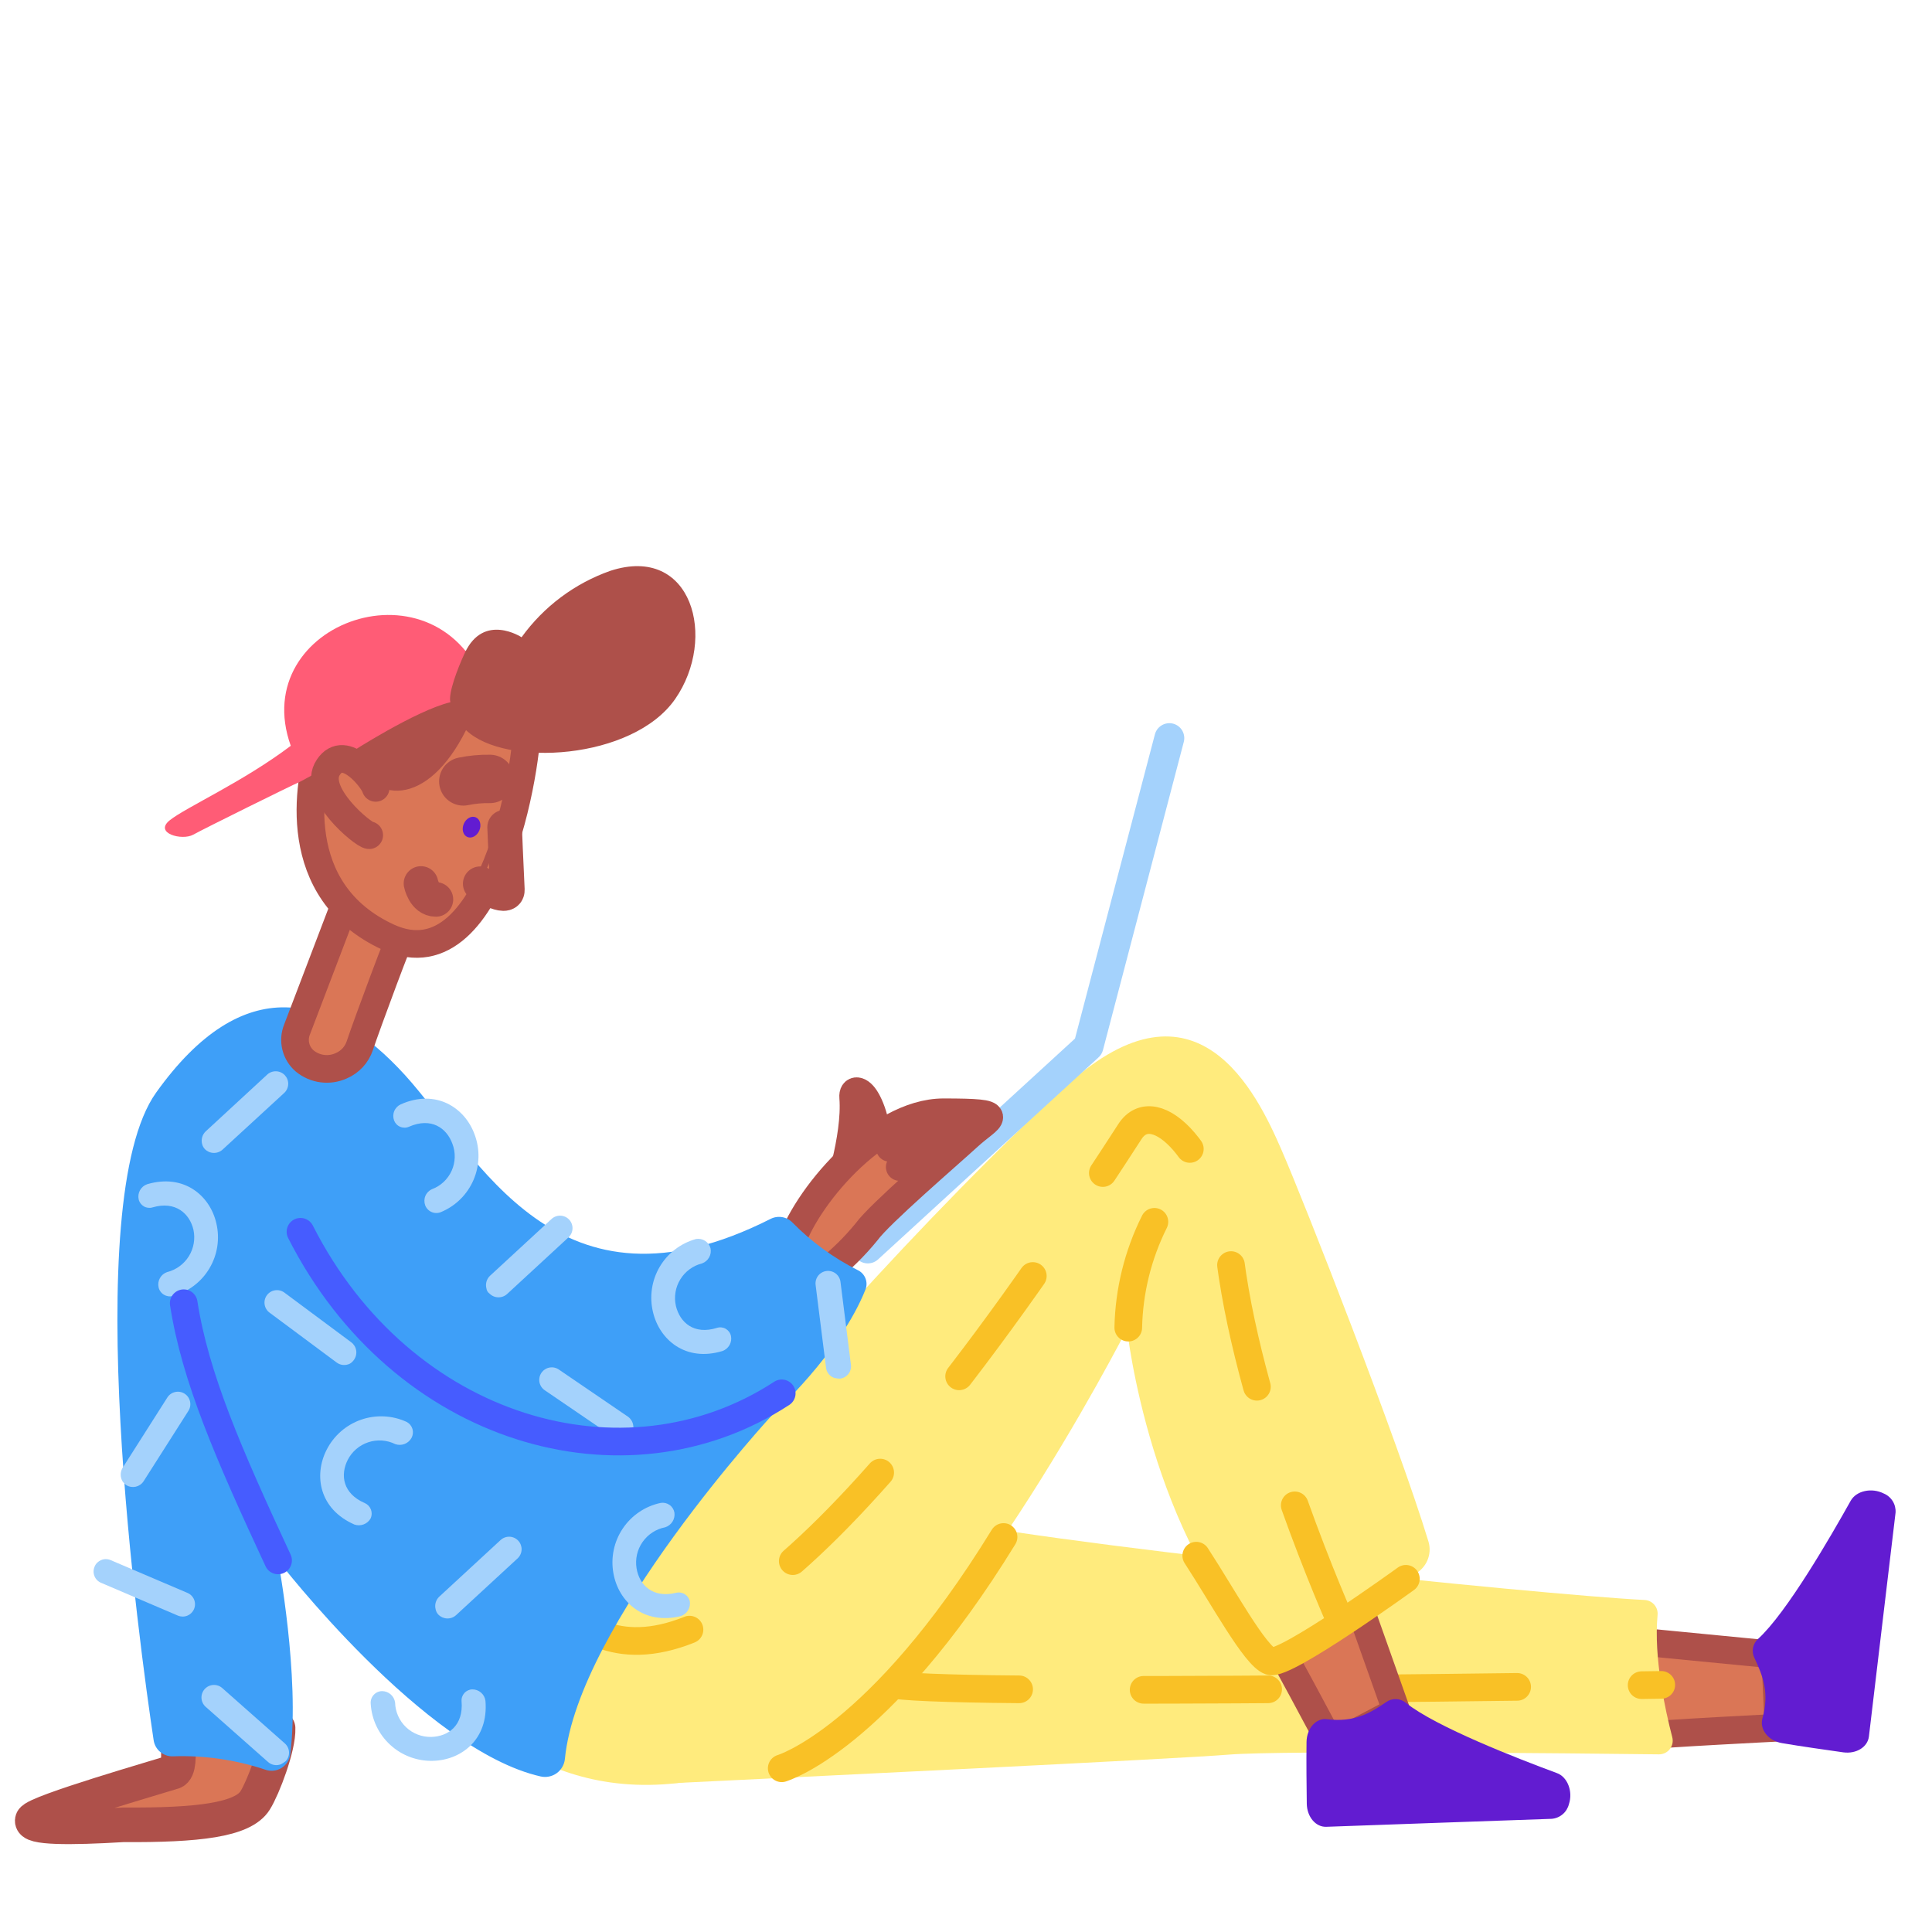
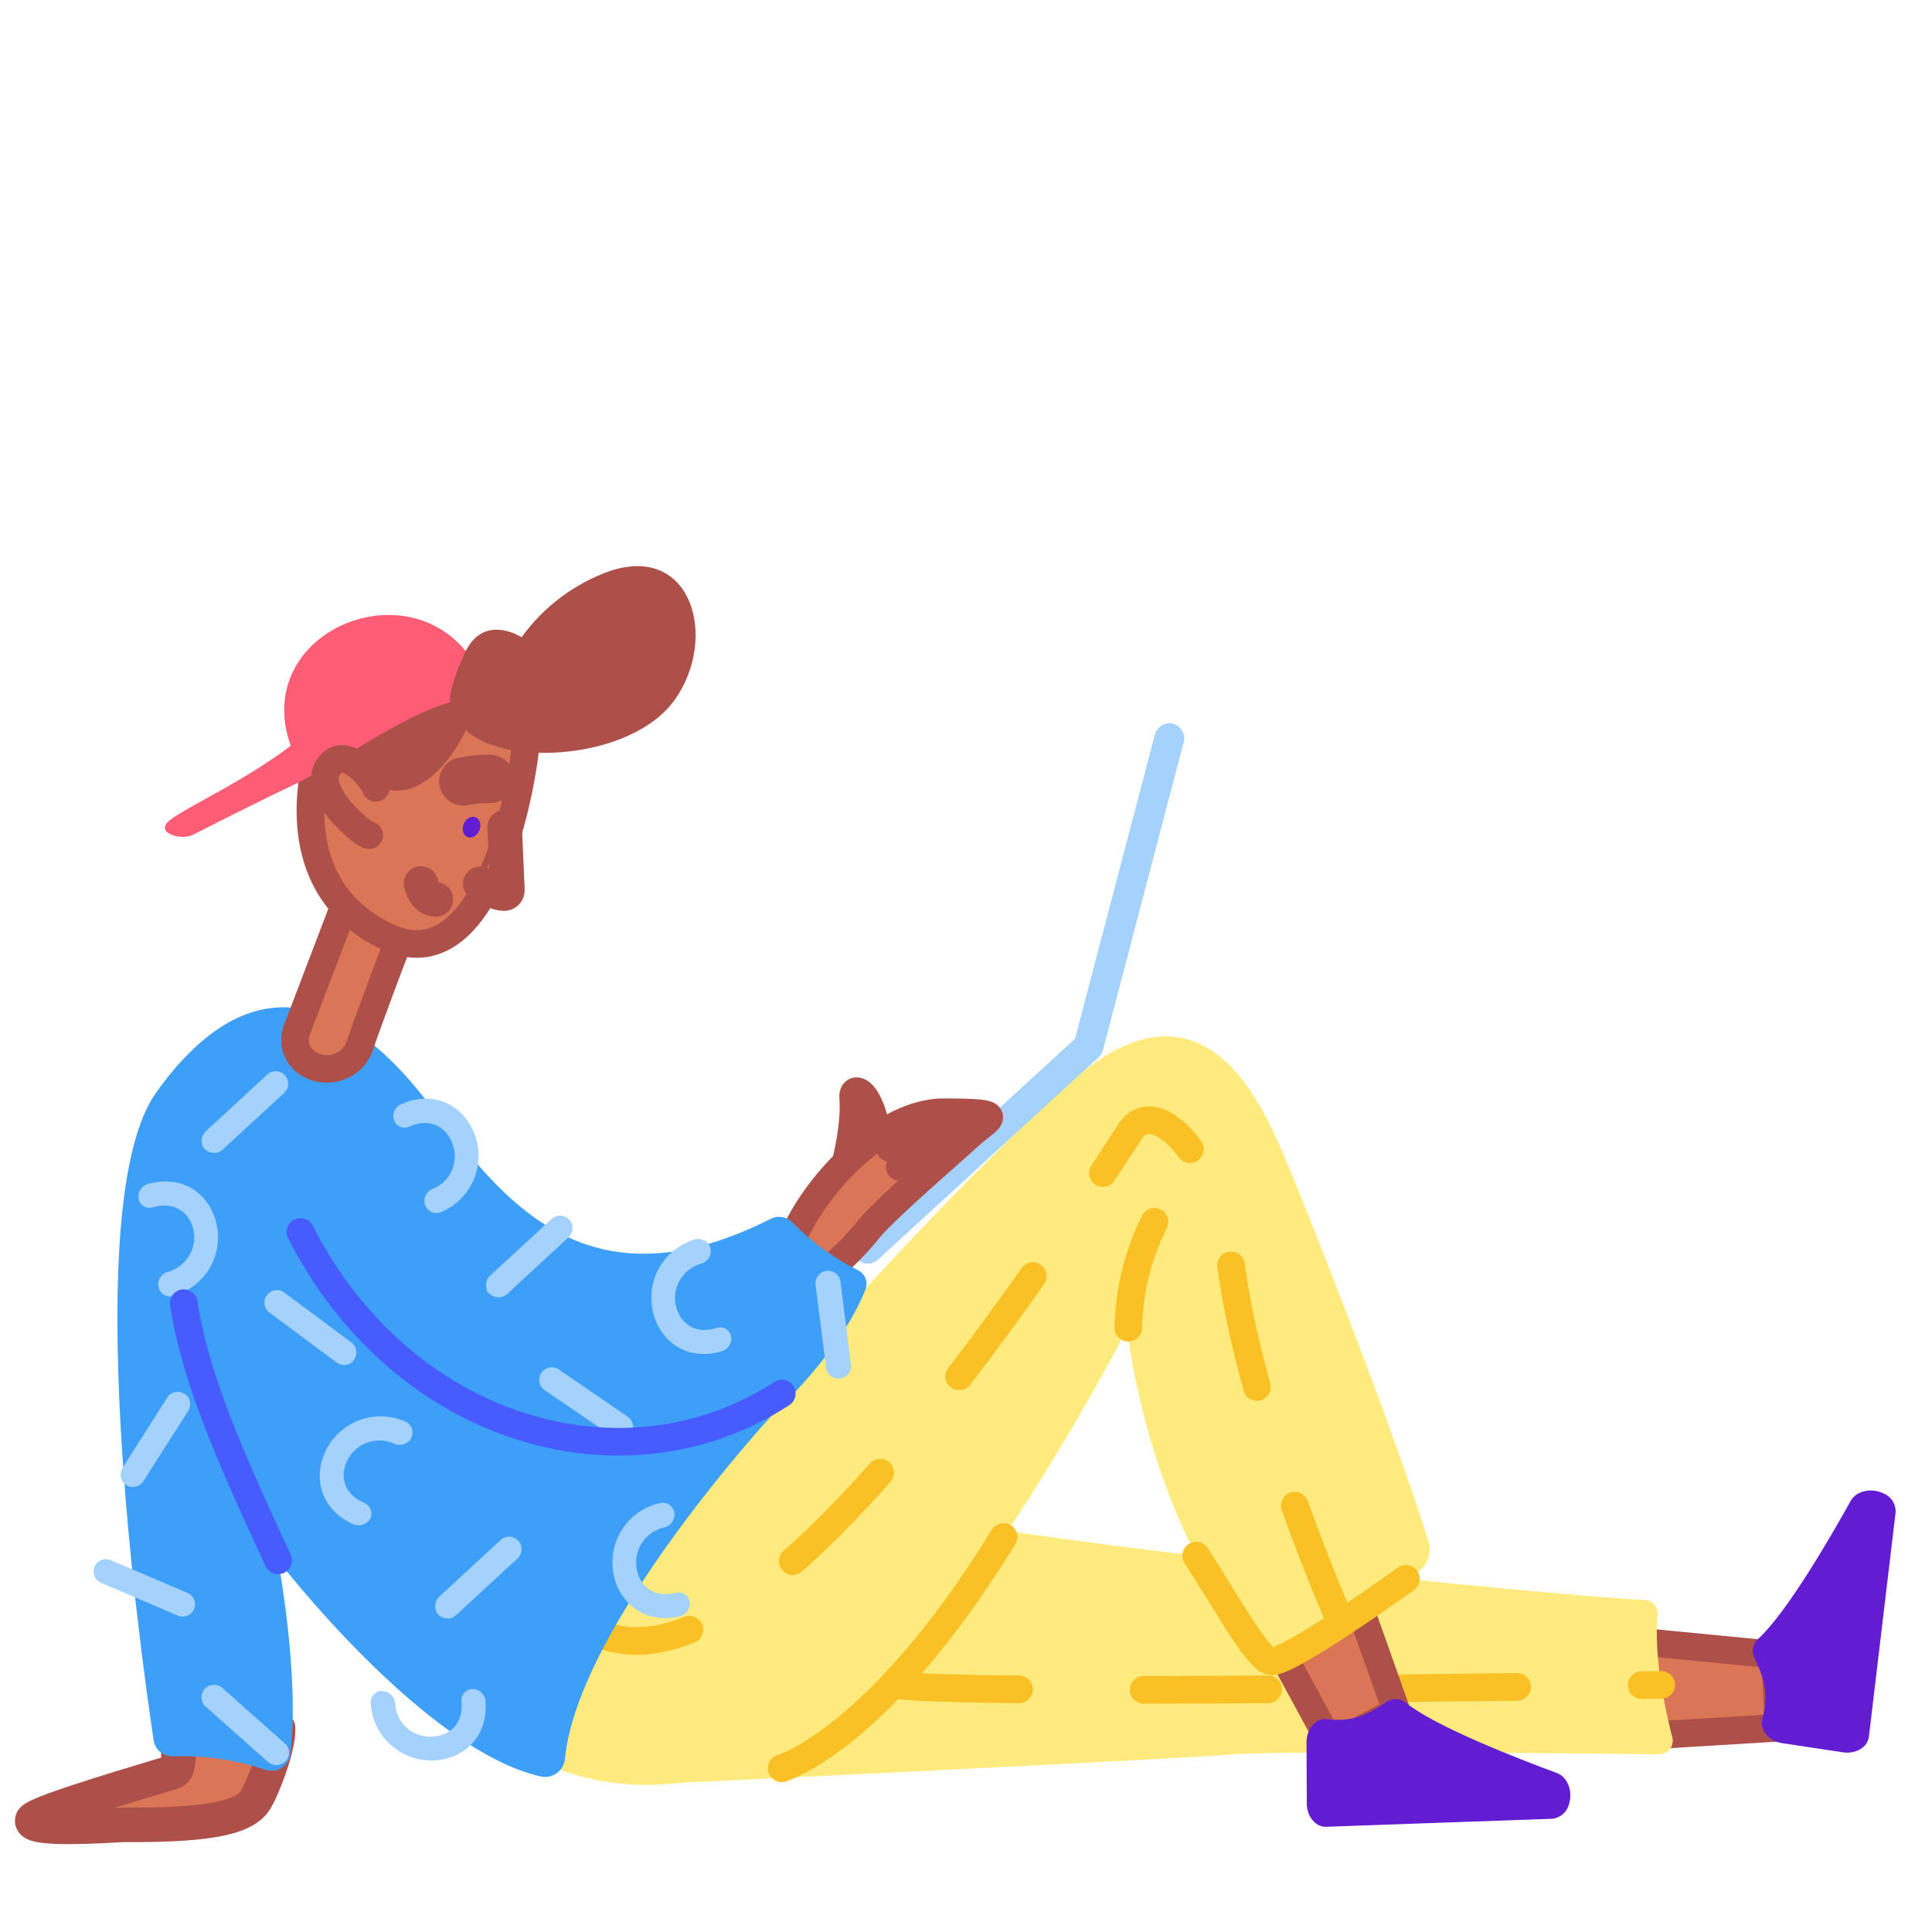
- <svg xmlns="http://www.w3.org/2000/svg" width="108" height="108" viewBox="0 0 108 108" fill="none">
-   <path d="M90.989 97.094C93.187 96.886 99.422 96.58 99.422 96.58L99.228 92.502L91.351 91.737L90.989 97.094Z" fill="#DA7656" stroke="#AE504A" stroke-width="1.546" stroke-linecap="round" stroke-linejoin="round" />
-   <path d="M99.617 97.442C100.759 97.637 102.08 97.818 103.041 97.957C103.765 98.055 104.405 97.665 104.474 97.067L105.212 90.859L105.963 84.555C105.978 84.329 105.922 84.104 105.802 83.912C105.682 83.72 105.505 83.57 105.295 83.484V83.484C104.627 83.15 103.778 83.331 103.459 83.887C102.346 85.877 99.883 90.151 98.282 91.611C98.134 91.742 98.033 91.918 97.995 92.112C97.957 92.305 97.985 92.506 98.074 92.683C98.547 93.685 98.922 94.631 98.519 96.065C98.352 96.677 98.852 97.317 99.617 97.442Z" fill="#621CD1" />
-   <path d="M50.629 84.555C57.685 86.267 86.312 89.163 91.935 89.44C92.039 89.445 92.141 89.472 92.235 89.518C92.329 89.564 92.412 89.629 92.48 89.709C92.548 89.788 92.598 89.88 92.629 89.98C92.66 90.08 92.67 90.185 92.659 90.289C92.436 92.655 93.091 95.606 93.48 97.109C93.51 97.223 93.514 97.343 93.491 97.458C93.467 97.574 93.417 97.683 93.344 97.776C93.271 97.87 93.178 97.945 93.071 97.995C92.964 98.046 92.847 98.071 92.728 98.069C88.386 98.013 71.602 97.846 68.708 98.083C65.882 98.319 44.186 99.363 37.561 99.683C37.408 99.691 37.255 99.653 37.124 99.574C36.992 99.494 36.888 99.377 36.823 99.238C36.759 99.098 36.738 98.943 36.763 98.791C36.788 98.639 36.857 98.499 36.963 98.387L49.878 84.78C49.971 84.678 50.09 84.603 50.222 84.563C50.355 84.523 50.495 84.521 50.629 84.555V84.555Z" fill="#FFEB7D" />
-   <path d="M50.017 94.186C53.983 94.812 92.867 94.186 92.867 94.186" stroke="#F9C126" stroke-width="1.546" stroke-linecap="round" stroke-linejoin="round" stroke-dasharray="6.96 6.96" />
-   <path d="M70.406 90.136C71.519 92.044 74.442 97.554 74.442 97.554L78.06 95.646L75.416 88.186L70.406 90.136Z" fill="#DA7656" stroke="#AE504A" stroke-width="1.546" stroke-linecap="round" stroke-linejoin="round" />
-   <path d="M73.036 97.373C73.022 98.528 73.036 99.864 73.05 100.838C73.064 101.562 73.551 102.146 74.149 102.119L80.398 101.896L86.744 101.673C86.97 101.654 87.184 101.564 87.356 101.417C87.528 101.27 87.65 101.072 87.704 100.852V100.852C87.941 100.143 87.621 99.321 87.022 99.113C84.879 98.321 80.273 96.538 78.589 95.189C78.436 95.061 78.245 94.988 78.046 94.98C77.847 94.973 77.651 95.031 77.489 95.147C76.585 95.773 75.694 96.288 74.205 96.107C73.593 96.009 73.05 96.594 73.036 97.373Z" fill="#621CD1" />
-   <path d="M25.565 95.021C28.07 97.665 34.333 102.815 45.049 97.387C52.842 94.186 63.002 74.285 63.002 74.285C63.002 74.285 64.254 85.975 70.934 92.655C73.857 92.307 76.793 89.091 79.048 88.007C79.376 87.847 79.637 87.577 79.785 87.243C79.933 86.909 79.958 86.534 79.855 86.184C78.157 80.589 72.897 67.159 71.63 64.264C70.239 61.064 66.898 54.105 59.662 60.646C52.425 67.187 40.874 79.991 39.621 82.774C38.369 85.558 25.565 95.717 25.565 95.717" fill="#FFEB7D" />
-   <path d="M43.699 98.848C43.699 98.848 49.14 97.248 56.099 85.919" stroke="#F9C126" stroke-width="1.546" stroke-linecap="round" stroke-linejoin="round" />
-   <path d="M66.871 86.963C68.36 89.246 70.169 92.586 71.004 92.864C71.839 93.142 78.589 88.256 78.589 88.256" stroke="#F9C126" stroke-width="1.546" stroke-linecap="round" stroke-linejoin="round" />
-   <path d="M64.532 68.3C63.613 70.139 63.114 72.16 63.071 74.215" stroke="#F9C126" stroke-width="1.546" stroke-linecap="round" stroke-linejoin="round" />
-   <path d="M31.981 90.415C36.351 93.978 44.631 91.959 63.141 63.29C64.532 61.064 68.012 64.543 68.777 70.457C69.946 79.49 74.969 90.707 74.969 90.707" stroke="#F9C126" stroke-width="1.546" stroke-linecap="round" stroke-linejoin="round" stroke-dasharray="6.96 6.96" />
-   <path d="M65.576 40.452C65.362 40.398 65.135 40.43 64.945 40.542C64.754 40.654 64.616 40.837 64.56 41.051L60.093 58.057L47.957 69.177C47.796 69.328 47.7 69.536 47.689 69.757C47.679 69.978 47.755 70.195 47.902 70.36C47.98 70.444 48.074 70.511 48.18 70.557C48.285 70.602 48.399 70.625 48.514 70.624C48.725 70.624 48.928 70.545 49.084 70.402L61.401 59.115C61.523 59.008 61.61 58.868 61.653 58.712L66.176 41.468C66.23 41.254 66.198 41.026 66.086 40.836C65.973 40.646 65.79 40.508 65.576 40.452V40.452Z" fill="#A4D2FC" />
-   <path d="M15.545 96.608C15.587 97.638 14.71 99.934 14.264 100.644C13.582 101.743 11.05 102.035 6.888 102.008C3.91 102.188 1.642 102.188 1.809 101.743C1.976 101.298 9.045 99.266 9.686 99.057C10.327 98.848 9.7 95.814 9.7 95.814C9.7 95.814 14.264 94.882 15.545 96.608Z" fill="#DA7656" stroke="#AE504A" stroke-width="1.933" stroke-linecap="round" stroke-linejoin="round" />
-   <path d="M46.719 67.006C46.719 66.95 47.874 63.624 47.693 61.342C47.651 60.869 48.069 60.855 48.43 61.481C48.848 62.191 49.222 63.638 48.862 64.585" fill="#DA7656" />
-   <path d="M46.719 67.006C46.719 66.95 47.874 63.624 47.693 61.342C47.651 60.869 48.069 60.855 48.43 61.481C48.848 62.191 49.222 63.638 48.862 64.585" stroke="#AE504A" stroke-width="1.546" stroke-linecap="round" stroke-linejoin="round" />
-   <path d="M44.172 69.692C44.91 67.09 48.987 62.177 52.745 62.177C56.502 62.177 55.333 62.429 54.151 63.513C52.968 64.597 49.168 67.855 48.444 68.857C47.783 69.668 47.036 70.405 46.218 71.056L44.172 69.692Z" fill="#DA7656" stroke="#AE504A" stroke-width="1.546" stroke-linecap="round" stroke-linejoin="round" />
-   <path d="M14.807 98.918C13.149 98.367 11.405 98.117 9.659 98.18C9.401 98.187 9.149 98.098 8.952 97.932C8.754 97.765 8.625 97.531 8.588 97.276C7.808 92.084 4.371 67.173 8.727 61.078C13.597 54.258 18.468 55.512 22.644 60.103C26.735 64.612 31.104 74.201 43.088 68.131C43.289 68.032 43.517 68.001 43.737 68.041C43.957 68.081 44.159 68.191 44.312 68.354C45.37 69.428 46.597 70.321 47.944 70.999C48.144 71.091 48.3 71.257 48.38 71.462C48.461 71.666 48.459 71.894 48.376 72.098C46.943 75.674 43.241 79.015 43.241 79.015C43.241 79.015 32.302 90.83 31.577 98.332C31.561 98.488 31.512 98.639 31.433 98.775C31.355 98.912 31.248 99.03 31.12 99.122C30.993 99.214 30.847 99.278 30.693 99.309C30.539 99.341 30.38 99.34 30.227 99.306C23.7 97.832 15.545 87.228 15.545 87.228C15.545 87.228 16.769 93.713 16.227 98.055C16.209 98.215 16.154 98.368 16.068 98.503C15.981 98.638 15.865 98.751 15.728 98.835C15.591 98.918 15.437 98.969 15.277 98.983C15.118 98.997 14.957 98.975 14.807 98.918V98.918Z" fill="#3E9FF8" />
-   <path d="M23.004 80.381C22.918 80.536 22.78 80.656 22.615 80.719C22.45 80.783 22.267 80.786 22.099 80.728C21.63 80.496 21.087 80.458 20.59 80.622C20.093 80.786 19.679 81.139 19.44 81.605C19.008 82.454 19.162 83.498 20.401 84.027C20.555 84.097 20.676 84.226 20.736 84.385C20.796 84.544 20.791 84.721 20.721 84.876C20.635 85.031 20.497 85.151 20.331 85.214C20.166 85.278 19.983 85.281 19.816 85.224C17.839 84.36 17.533 82.468 18.257 81.048C18.656 80.258 19.347 79.653 20.183 79.363C21.019 79.072 21.935 79.117 22.738 79.489C22.814 79.53 22.882 79.586 22.936 79.653C22.991 79.72 23.032 79.797 23.057 79.88C23.081 79.963 23.089 80.049 23.08 80.135C23.071 80.221 23.045 80.305 23.004 80.381V80.381Z" fill="#A4D2FC" />
-   <path d="M19.553 76.233C19.435 76.29 19.304 76.314 19.174 76.302C19.044 76.29 18.92 76.242 18.815 76.163L15.071 73.38C14.922 73.271 14.822 73.108 14.793 72.925C14.764 72.742 14.809 72.555 14.918 72.406C15.027 72.257 15.191 72.156 15.374 72.128C15.556 72.099 15.743 72.144 15.893 72.253L19.637 75.036C19.784 75.147 19.882 75.31 19.911 75.492C19.939 75.674 19.896 75.86 19.79 76.01C19.729 76.102 19.648 76.178 19.553 76.233V76.233Z" fill="#A4D2FC" />
-   <path d="M27.193 72.03C27.159 71.905 27.159 71.773 27.193 71.648C27.227 71.523 27.295 71.41 27.388 71.32L30.826 68.147C30.96 68.02 31.14 67.951 31.326 67.957C31.511 67.962 31.686 68.04 31.814 68.175C31.941 68.31 32.01 68.49 32.004 68.675C31.999 68.86 31.921 69.036 31.786 69.163L28.348 72.336C28.212 72.46 28.033 72.526 27.849 72.521C27.664 72.516 27.489 72.44 27.36 72.308C27.314 72.277 27.275 72.235 27.247 72.187C27.218 72.139 27.2 72.086 27.193 72.03V72.03Z" fill="#A4D2FC" />
-   <path d="M23.77 67.382C23.706 67.212 23.709 67.023 23.778 66.855C23.848 66.687 23.98 66.552 24.145 66.478C24.389 66.387 24.611 66.249 24.801 66.071C24.99 65.893 25.142 65.68 25.249 65.443C25.355 65.206 25.413 64.95 25.419 64.691C25.426 64.431 25.381 64.173 25.287 63.931C24.966 63.054 24.104 62.442 22.865 62.984C22.788 63.019 22.704 63.037 22.619 63.038C22.535 63.038 22.451 63.022 22.373 62.989C22.295 62.957 22.224 62.909 22.165 62.848C22.106 62.787 22.06 62.715 22.03 62.636C21.966 62.466 21.969 62.278 22.039 62.11C22.108 61.942 22.24 61.807 22.406 61.732C24.382 60.855 25.983 61.927 26.525 63.402C26.84 64.23 26.82 65.148 26.469 65.961C26.119 66.775 25.465 67.419 24.646 67.758C24.564 67.792 24.476 67.809 24.387 67.808C24.299 67.808 24.211 67.789 24.129 67.754C24.047 67.719 23.974 67.668 23.912 67.604C23.85 67.54 23.802 67.465 23.77 67.382V67.382Z" fill="#A4D2FC" />
-   <path d="M24.354 89.969C24.32 89.844 24.32 89.713 24.354 89.588C24.388 89.463 24.456 89.35 24.549 89.26L27.986 86.087C28.122 85.963 28.3 85.897 28.484 85.903C28.667 85.91 28.841 85.988 28.967 86.122C29.093 86.255 29.162 86.433 29.158 86.616C29.154 86.8 29.078 86.974 28.947 87.103L25.495 90.288C25.359 90.412 25.18 90.478 24.996 90.473C24.812 90.468 24.637 90.391 24.507 90.26C24.43 90.18 24.377 90.079 24.354 89.969V89.969Z" fill="#A4D2FC" />
-   <path d="M5.469 87.325C5.566 87.239 5.686 87.183 5.814 87.163C5.942 87.144 6.074 87.161 6.192 87.214L10.493 89.05C10.658 89.124 10.788 89.259 10.854 89.428C10.92 89.596 10.917 89.784 10.845 89.95C10.774 90.117 10.64 90.248 10.473 90.317C10.305 90.385 10.117 90.385 9.95 90.316L5.65 88.48C5.566 88.445 5.49 88.394 5.427 88.329C5.363 88.264 5.313 88.188 5.28 88.104C5.246 88.019 5.229 87.929 5.231 87.839C5.232 87.748 5.252 87.659 5.288 87.576C5.325 87.478 5.388 87.391 5.469 87.325V87.325Z" fill="#A4D2FC" />
-   <path d="M15.698 98.626C15.579 98.671 15.45 98.684 15.325 98.662C15.2 98.64 15.084 98.584 14.988 98.5L11.496 95.411C11.357 95.287 11.274 95.114 11.263 94.928C11.253 94.743 11.316 94.561 11.44 94.423C11.564 94.284 11.737 94.201 11.923 94.19C12.108 94.18 12.29 94.243 12.428 94.367L15.92 97.456C15.99 97.517 16.047 97.591 16.087 97.674C16.128 97.757 16.151 97.847 16.157 97.939C16.162 98.031 16.148 98.123 16.117 98.21C16.086 98.297 16.038 98.377 15.976 98.445C15.891 98.516 15.798 98.577 15.698 98.626V98.626Z" fill="#A4D2FC" />
-   <path d="M21.348 94.534C21.528 94.533 21.702 94.597 21.838 94.715C21.974 94.832 22.062 94.996 22.086 95.174C22.093 95.434 22.151 95.689 22.257 95.926C22.363 96.163 22.514 96.377 22.703 96.556C22.892 96.734 23.114 96.874 23.357 96.966C23.599 97.058 23.858 97.102 24.117 97.095C25.064 97.067 25.913 96.455 25.802 95.105C25.795 95.021 25.805 94.937 25.832 94.858C25.859 94.778 25.902 94.705 25.958 94.642C26.014 94.58 26.082 94.53 26.158 94.494C26.234 94.459 26.316 94.439 26.4 94.437C26.58 94.435 26.754 94.499 26.89 94.617C27.026 94.735 27.114 94.899 27.137 95.077C27.317 97.234 25.787 98.389 24.215 98.431C23.332 98.459 22.474 98.142 21.822 97.546C21.17 96.951 20.776 96.125 20.723 95.244C20.715 95.156 20.724 95.067 20.751 94.982C20.779 94.898 20.823 94.82 20.882 94.754C20.94 94.687 21.012 94.633 21.092 94.595C21.172 94.558 21.259 94.537 21.348 94.534Z" fill="#A4D2FC" />
-   <path d="M8.865 71.961C8.826 71.786 8.852 71.603 8.94 71.446C9.027 71.29 9.168 71.171 9.338 71.112C9.843 70.986 10.279 70.669 10.555 70.228C10.83 69.786 10.923 69.255 10.814 68.746C10.605 67.841 9.812 67.118 8.531 67.493C8.451 67.518 8.366 67.526 8.283 67.517C8.199 67.507 8.118 67.481 8.045 67.439C7.972 67.397 7.909 67.341 7.858 67.274C7.808 67.207 7.771 67.13 7.752 67.048C7.713 66.873 7.74 66.69 7.827 66.533C7.914 66.377 8.056 66.258 8.225 66.199C10.299 65.587 11.746 66.853 12.094 68.384C12.298 69.245 12.157 70.152 11.702 70.911C11.247 71.67 10.514 72.222 9.658 72.448C9.574 72.47 9.487 72.474 9.401 72.461C9.315 72.448 9.232 72.418 9.158 72.373C9.084 72.327 9.02 72.267 8.97 72.196C8.919 72.126 8.883 72.045 8.865 71.961V71.961Z" fill="#A4D2FC" />
-   <path d="M6.846 82.802C6.782 82.69 6.747 82.563 6.747 82.433C6.747 82.303 6.782 82.176 6.846 82.064L9.352 78.126C9.449 77.969 9.606 77.857 9.786 77.816C9.966 77.774 10.155 77.805 10.312 77.903C10.469 78.001 10.58 78.157 10.622 78.337C10.664 78.517 10.632 78.707 10.535 78.864L8.028 82.802C7.928 82.956 7.772 83.065 7.593 83.107C7.414 83.148 7.226 83.119 7.068 83.025C6.981 82.965 6.906 82.889 6.846 82.802Z" fill="#A4D2FC" />
-   <path d="M37.701 84.555C37.725 84.731 37.687 84.91 37.593 85.06C37.498 85.21 37.354 85.322 37.185 85.376C36.672 85.475 36.218 85.771 35.919 86.2C35.62 86.629 35.5 87.157 35.585 87.673C35.738 88.605 36.49 89.357 37.798 89.037C37.88 89.017 37.966 89.014 38.049 89.028C38.133 89.042 38.212 89.072 38.284 89.118C38.355 89.163 38.417 89.223 38.465 89.292C38.513 89.362 38.547 89.441 38.563 89.524C38.588 89.699 38.55 89.878 38.456 90.028C38.361 90.178 38.217 90.29 38.048 90.345C35.947 90.846 34.569 89.51 34.291 87.951C34.132 87.08 34.319 86.18 34.813 85.445C35.307 84.709 36.068 84.195 36.935 84.013C37.109 83.984 37.286 84.025 37.429 84.127C37.573 84.228 37.67 84.382 37.701 84.555V84.555Z" fill="#A4D2FC" />
-   <path d="M35.056 80.381C34.942 80.441 34.813 80.47 34.684 80.466C34.554 80.461 34.428 80.422 34.319 80.353L30.464 77.724C30.386 77.673 30.318 77.607 30.265 77.53C30.213 77.452 30.176 77.365 30.158 77.274C30.14 77.182 30.14 77.088 30.159 76.996C30.177 76.904 30.214 76.817 30.267 76.74C30.32 76.663 30.388 76.597 30.467 76.547C30.545 76.496 30.633 76.462 30.726 76.446C30.818 76.43 30.912 76.433 31.003 76.454C31.094 76.475 31.18 76.514 31.256 76.569L35.111 79.199C35.259 79.308 35.361 79.47 35.394 79.651C35.428 79.832 35.391 80.019 35.291 80.174C35.23 80.26 35.15 80.331 35.056 80.381V80.381Z" fill="#A4D2FC" />
-   <path d="M46.635 77.026C46.512 76.985 46.404 76.909 46.322 76.808C46.241 76.707 46.19 76.585 46.176 76.456L45.592 71.82C45.572 71.637 45.625 71.453 45.74 71.308C45.855 71.164 46.022 71.071 46.205 71.049C46.388 71.027 46.572 71.078 46.718 71.191C46.864 71.304 46.959 71.47 46.983 71.653L47.568 76.287C47.58 76.379 47.574 76.472 47.549 76.561C47.525 76.65 47.483 76.733 47.426 76.806C47.369 76.879 47.298 76.939 47.217 76.984C47.136 77.029 47.048 77.057 46.956 77.067C46.848 77.067 46.74 77.053 46.635 77.026Z" fill="#A4D2FC" />
-   <path d="M39.718 69.776C39.756 69.951 39.728 70.133 39.641 70.289C39.554 70.445 39.414 70.564 39.245 70.625C38.739 70.752 38.303 71.072 38.03 71.517C37.756 71.962 37.668 72.496 37.784 73.005C38.007 73.923 38.786 74.633 40.08 74.229C40.161 74.203 40.245 74.194 40.329 74.203C40.413 74.212 40.494 74.238 40.568 74.28C40.641 74.322 40.705 74.379 40.755 74.446C40.805 74.514 40.841 74.592 40.86 74.674C40.897 74.849 40.87 75.031 40.783 75.187C40.696 75.343 40.555 75.463 40.387 75.523C38.313 76.149 36.865 74.883 36.504 73.352C36.294 72.49 36.428 71.581 36.877 70.817C37.327 70.053 38.056 69.495 38.911 69.26C39.086 69.231 39.265 69.268 39.414 69.363C39.563 69.458 39.671 69.605 39.718 69.776V69.776Z" fill="#A4D2FC" />
-   <path d="M11.3 63.958C11.266 63.834 11.265 63.702 11.3 63.577C11.334 63.452 11.402 63.338 11.495 63.248L14.932 60.075C14.999 60.012 15.078 59.963 15.163 59.93C15.249 59.898 15.341 59.882 15.432 59.885C15.524 59.887 15.614 59.908 15.698 59.946C15.782 59.983 15.857 60.037 15.921 60.103C15.983 60.17 16.033 60.249 16.066 60.334C16.098 60.42 16.114 60.511 16.111 60.603C16.108 60.695 16.088 60.785 16.05 60.869C16.013 60.953 15.959 61.028 15.893 61.091L12.441 64.264C12.305 64.388 12.126 64.454 11.942 64.449C11.757 64.444 11.582 64.368 11.453 64.237C11.378 64.159 11.326 64.063 11.3 63.958V63.958Z" fill="#A4D2FC" />
-   <path d="M43.699 77.889C34.917 83.623 22.462 80.019 16.797 68.857" stroke="#465CFF" stroke-width="1.546" stroke-linecap="round" stroke-linejoin="round" />
-   <path d="M10.27 72.851C10.911 76.984 12.761 81.243 15.545 87.228" stroke="#465CFF" stroke-width="1.546" stroke-linecap="round" stroke-linejoin="round" />
-   <path d="M22.545 52.017C22.434 52.073 20.513 57.251 20.11 58.462C20.026 58.709 19.891 58.936 19.714 59.128C19.536 59.32 19.32 59.472 19.08 59.575C18.749 59.727 18.381 59.783 18.019 59.736C17.657 59.689 17.316 59.542 17.034 59.31C16.788 59.099 16.614 58.817 16.537 58.503C16.459 58.188 16.482 57.857 16.602 57.556L19.08 51.057" fill="#DA7656" />
-   <path d="M22.545 52.017C22.434 52.073 20.513 57.251 20.11 58.462C20.026 58.709 19.891 58.936 19.714 59.128C19.536 59.32 19.32 59.472 19.08 59.575C18.749 59.727 18.381 59.783 18.019 59.736C17.657 59.689 17.316 59.542 17.034 59.31C16.788 59.099 16.614 58.817 16.537 58.503C16.459 58.188 16.482 57.857 16.602 57.556L19.08 51.057" stroke="#AE504A" stroke-width="1.546" stroke-linecap="round" stroke-linejoin="round" />
-   <path d="M17.938 41.608C17.256 43.696 16.102 49.819 21.71 52.393C27.861 55.205 29.712 41.33 29.434 40.147C29.156 38.964 24.98 35.623 22.058 36.876C19.135 38.128 17.938 41.608 17.938 41.608Z" fill="#DA7656" stroke="#AE504A" stroke-width="1.546" stroke-linecap="round" stroke-linejoin="round" />
-   <path d="M27.193 38.532C24.577 30.96 13.777 34.776 16.254 41.691C13.582 43.709 10.395 45.129 9.491 45.852C8.586 46.576 10.173 47.007 10.799 46.66C11.398 46.326 16.324 43.89 16.755 43.708C16.769 43.694 16.797 43.694 16.811 43.68C17.243 43.443 23.157 40.2 26.776 39.296C26.855 39.276 26.929 39.24 26.994 39.19C27.059 39.14 27.113 39.077 27.152 39.005C27.191 38.934 27.215 38.854 27.222 38.773C27.229 38.691 27.219 38.609 27.193 38.532V38.532Z" fill="#FF5C76" />
-   <path d="M34.124 31.907C32.128 32.61 30.394 33.907 29.156 35.623C29.156 35.623 27.041 34.232 25.983 36.5C25.566 37.391 25.05 38.768 25.176 39.255C23.214 39.729 19.581 42.081 19.581 42.081C20.834 45.059 23.895 45.128 26.052 40.814C28.21 42.902 35.377 42.484 37.743 39.075C40.109 35.665 38.689 30.42 34.124 31.907Z" fill="#AE504A" />
-   <path d="M20.639 46.687C20.318 46.687 17.396 44.28 18.356 42.888C19.288 41.484 20.931 43.68 21 44.043" fill="#DA7656" />
-   <path d="M20.639 46.687C20.318 46.687 17.396 44.28 18.356 42.888C19.288 41.484 20.931 43.68 21 44.043" stroke="#AE504A" stroke-width="1.546" stroke-linecap="round" stroke-linejoin="round" />
-   <path d="M26.795 46.425C26.925 46.121 26.837 45.792 26.596 45.689C26.356 45.586 26.056 45.748 25.926 46.052C25.796 46.356 25.885 46.685 26.125 46.788C26.365 46.892 26.665 46.729 26.795 46.425Z" fill="#621CD1" />
-   <path d="M28.209 46.242C28.209 46.242 28.293 48.343 28.362 49.734C28.39 50.374 26.845 49.4 26.845 49.4" fill="#DA7656" />
-   <path d="M28.209 46.242C28.209 46.242 28.293 48.343 28.362 49.734C28.39 50.374 26.845 49.4 26.845 49.4" stroke="#AE504A" stroke-width="1.933" stroke-linecap="round" stroke-linejoin="round" />
-   <path d="M25.899 43.681C26.389 43.58 26.888 43.533 27.388 43.542" stroke="#AE504A" stroke-width="2.706" stroke-linecap="round" stroke-linejoin="round" />
-   <path d="M23.533 49.387C23.533 49.387 23.713 50.278 24.368 50.278" stroke="#AE504A" stroke-width="1.933" stroke-linecap="round" stroke-linejoin="round" />
-   <path d="M49.739 64.167C50.755 63.235 54.067 62.97 54.791 62.608Z" fill="#DA7656" />
-   <path d="M49.739 64.167C50.755 63.235 54.067 62.97 54.791 62.608" stroke="#AE504A" stroke-width="1.546" stroke-linecap="round" stroke-linejoin="round" />
-   <path d="M50.296 65.238C50.992 64.64 54.234 63.109 54.234 63.109Z" fill="#DA7656" />
-   <path d="M50.296 65.238C50.992 64.64 54.234 63.109 54.234 63.109" stroke="#AE504A" stroke-width="1.546" stroke-linecap="round" stroke-linejoin="round" />
+ <svg xmlns="http://www.w3.org/2000/svg" xmlns:xlink="http://www.w3.org/1999/xlink" width="108" height="108" fill="none">
+   <style>.B{stroke-linejoin:round}.C{fill:#da7656}.D{stroke:#ae504a}.E{stroke-width:1.546}.F{stroke-linecap:round}.G{fill:#621cd1}.H{stroke-width:1.933}.I{stroke-dasharray:6.96 6.96}</style>
+   <path d="M90.99 97.095l8.434-.515-.195-4.078-7.877-.765-.362 5.358z" class="B C D E" />
+   <path d="M99.617 97.443l3.424.515c.724.097 1.364-.292 1.433-.89l1.49-12.51a1.08 1.08 0 0 0-.668-1.071h0c-.668-.334-1.517-.153-1.836.404-1.113 2-3.576 6.264-5.177 7.724-.148.13-.25.306-.287.5s-.01.395.08.57c.473 1.002.85 1.948.445 3.382-.167.612.333 1.252 1.098 1.378z" class="G" />
+   <path d="M50.63 84.555c7.056 1.712 35.683 4.608 41.306 4.885a.77.77 0 0 1 .3.078c.094.046.177.11.245.19s.12.172.15.272a.77.77 0 0 1 .03.309c-.223 2.366.432 5.317.82 6.82a.76.76 0 0 1-.135.668.76.76 0 0 1-.273.219c-.107.05-.224.076-.342.073-4.342-.056-21.126-.222-24.02.014-2.825.237-24.522 1.28-31.146 1.6a.77.77 0 0 1-.738-.445.77.77 0 0 1 .14-.851L49.878 84.78a.76.76 0 0 1 .751-.225h0z" fill="#ffeb7d" />
+   <g class="B E">
+     <path d="M50.017 94.186c3.966.626 42.85 0 42.85 0" stroke="#f9c126" class="F I" />
+     <path d="M70.406 90.136l4.036 7.418 3.618-1.908-2.644-7.46-5 1.95z" class="C D" />
+   </g>
+   <path d="M73.036 97.373l.014 3.465c.014.724.5 1.308 1.1 1.28l6.25-.223 6.346-.223c.226-.02.44-.11.612-.256a1.08 1.08 0 0 0 .348-.565h0c.237-.71-.084-1.53-.682-1.74-2.143-.792-6.75-2.575-8.434-3.924a.9.9 0 0 0-1.1-.042c-.905.626-1.795 1.14-3.284.96-.612-.098-1.155.486-1.17 1.266z" class="G" />
+   <path d="M25.565 95.02c2.505 2.644 8.768 7.794 19.484 2.366 7.794-3.2 17.953-23.102 17.953-23.102s1.252 11.7 7.933 18.37c2.922-.348 5.86-3.564 8.114-4.648.328-.16.59-.43.737-.764s.173-.71.07-1.06c-1.698-5.594-6.958-19.025-8.225-21.92-1.392-3.2-4.732-10.16-11.97-3.618S40.874 79.99 39.62 82.774 25.565 95.717 25.565 95.717" fill="#ffeb7d" />
+   <g stroke="#f9c126" class="B E F">
+     <path d="M43.7 98.848s5.44-1.6 12.4-12.93m10.77 1.045c1.5 2.282 3.298 5.623 4.133 5.9s7.585-4.608 7.585-4.608M64.533 68.3c-.92 1.84-1.418 3.86-1.46 5.915" />
+     <path d="M31.98 90.415C36.35 93.98 44.63 91.96 63.14 63.3c1.392-2.227 4.87 1.253 5.636 7.167 1.17 9.032 6.192 20.25 6.192 20.25" class="I" />
+   </g>
+   <path d="M65.576 40.452c-.214-.055-.44-.023-.632.1s-.33.295-.384.51l-4.467 17.007-12.136 11.12a.85.85 0 0 0-.056 1.183c.078.084.173.15.278.197s.22.07.334.067c.21 0 .415-.08.57-.222L61.4 59.115a.83.83 0 0 0 .252-.404l4.523-17.244c.055-.214.022-.44-.1-.63s-.296-.328-.51-.384h0z" fill="#a4d2fc" />
+   <g class="C">
+     <path d="M15.545 96.608c.042 1.03-.835 3.326-1.28 4.036-.682 1.1-3.215 1.39-7.376 1.364-2.978.18-5.247.18-5.08-.265s7.236-2.477 7.877-2.686.014-3.243.014-3.243 4.565-.932 5.845.793z" class="B D H" />
+     <path d="M46.72 67.006c0-.056 1.155-3.382.974-5.664-.04-.473.376-.487.738.14.418.7.792 2.157.432 3.104" />
+   </g>
+   <g class="B D E">
+     <path d="M46.72 67.006c0-.056 1.155-3.382.974-5.664-.04-.473.376-.487.738.14.418.7.792 2.157.432 3.104" class="F" />
+     <path d="M44.172 69.692c.738-2.602 4.815-7.515 8.573-7.515s2.59.252 1.406 1.336-4.982 4.342-5.706 5.344c-.662.8-1.408 1.547-2.227 2.2l-2.046-1.364z" class="C" />
+   </g>
+   <path d="M14.807 98.918a14.64 14.64 0 0 0-5.148-.738c-.258.007-.5-.082-.708-.25s-.327-.4-.364-.656c-.78-5.19-4.217-30.102.14-36.198 4.87-6.82 9.74-5.566 13.917-.974 4.09 4.51 8.46 14.098 20.444 8.028.2-.1.428-.13.65-.09s.422.15.575.314a13.81 13.81 0 0 0 3.632 2.644c.2.093.356.258.436.463s.08.433-.004.636c-1.434 3.577-5.135 6.917-5.135 6.917S32.302 90.83 31.577 98.332c-.016.156-.065.308-.143.444s-.185.254-.313.346-.273.156-.427.188-.313.03-.467-.004C23.7 97.832 15.545 87.228 15.545 87.228s1.224 6.485.682 10.827a1.05 1.05 0 0 1-.498.779 1.05 1.05 0 0 1-.921.083h0z" fill="#3e9ff8" />
+   <path d="M23.004 80.38c-.086.155-.224.275-.4.34a.75.75 0 0 1-.516.01 2 2 0 0 0-1.51-.106c-.498.164-.9.517-1.15.983-.432.85-.278 1.892.96 2.42a.64.64 0 0 1 .32.849c-.086.155-.224.275-.4.34a.75.75 0 0 1-.516.01c-1.976-.864-2.282-2.756-1.56-4.176.4-.8 1.1-1.394 1.926-1.685a3.42 3.42 0 0 1 2.556.126.65.65 0 0 1 .198.163c.055.067.096.144.12.227a.67.67 0 0 1 .024.256c-.01.086-.035.17-.076.245h0zm-3.45-4.147a.71.71 0 0 1-.737-.07L15.07 73.38c-.15-.1-.25-.273-.278-.455a.7.7 0 0 1 .125-.519c.1-.15.273-.25.455-.278a.7.7 0 0 1 .519.125l3.744 2.784a.71.71 0 0 1 .274.456c.03.182-.015.368-.12.518a.72.72 0 0 1-.237.223h0zm7.64-4.203a.72.72 0 0 1 .195-.71l3.438-3.173a.7.7 0 0 1 .988.028.7.7 0 0 1-.028.988l-3.438 3.173c-.136.124-.316.2-.5.185s-.36-.08-.5-.212a.39.39 0 0 1-.113-.12c-.028-.047-.047-.1-.053-.157h0zm-3.423-4.648c-.064-.17-.06-.36.01-.527s.2-.303.367-.378a1.96 1.96 0 0 0 1.141-2.547c-.32-.877-1.183-1.5-2.422-.947-.077.034-.16.052-.245.053s-.168-.016-.247-.048-.15-.08-.208-.14a.63.63 0 0 1-.135-.212c-.064-.17-.06-.358.01-.526s.2-.303.367-.378c1.976-.877 3.577.195 4.12 1.67.315.828.295 1.746-.056 2.56s-1.005 1.458-1.823 1.797a.67.67 0 0 1-.259.05c-.1-.001-.177-.02-.258-.054a.67.67 0 0 1-.217-.15c-.062-.064-.1-.14-.142-.222h0zm.584 22.588a.72.72 0 0 1 .195-.71l3.437-3.173a.7.7 0 0 1 .98.035.7.7 0 0 1-.02.981l-3.452 3.186c-.137.124-.315.2-.5.184s-.36-.08-.488-.212a.59.59 0 0 1-.153-.29h0zM5.47 87.325a.68.68 0 0 1 .724-.111l4.3 1.836a.69.69 0 0 1 .352.901.69.69 0 0 1-.895.366l-4.3-1.836c-.084-.035-.16-.087-.223-.15s-.114-.14-.147-.225a.73.73 0 0 1-.05-.265c0-.09.02-.18.057-.263a.6.6 0 0 1 .18-.25h0zm10.228 11.3a.7.7 0 0 1-.372.036.71.71 0 0 1-.338-.16l-3.492-3.1a.7.7 0 0 1-.056-.988.7.7 0 0 1 .988-.056l3.492 3.1a.69.69 0 0 1 .197.753.68.68 0 0 1-.142.235 1.33 1.33 0 0 1-.278.181h0zm5.65-4.092a.74.74 0 0 1 .738.64c.007.26.065.515.17.752a1.99 1.99 0 0 0 .446.63c.188.18.4.318.654.4a1.98 1.98 0 0 0 .761.129c.946-.028 1.795-.64 1.684-2a.62.62 0 0 1 .598-.668.74.74 0 0 1 .49.181c.136.118.224.28.248.46.18 2.157-1.35 3.312-2.922 3.354a3.39 3.39 0 0 1-3.492-3.187.65.65 0 0 1 .369-.648c.08-.038.167-.06.256-.06zM8.865 71.96a.73.73 0 0 1 .473-.849c.505-.126.94-.443 1.217-.884s.368-.973.26-1.482c-.2-.904-1.002-1.628-2.282-1.252a.62.62 0 0 1-.25.023c-.085-.01-.164-.036-.237-.077s-.137-.098-.187-.165a.61.61 0 0 1-.106-.226.73.73 0 0 1 .473-.849c2.074-.612 3.52.654 3.87 2.185.204.86.063 1.768-.392 2.527s-1.188 1.3-2.044 1.537a.65.65 0 0 1-.258.013c-.086-.013-.168-.043-.242-.088a.65.65 0 0 1-.294-.412h0zm-2.02 10.842a.74.74 0 0 1-.1-.37.73.73 0 0 1 .1-.37l2.505-3.938a.65.65 0 0 1 .434-.3.7.7 0 0 1 .526.088.65.65 0 0 1 .3.434.7.7 0 0 1-.088.526L8.016 82.8a.71.71 0 0 1-.96.223.85.85 0 0 1-.221-.223zM37.7 84.555c.024.176-.014.354-.108.504s-.238.262-.407.317a2.01 2.01 0 0 0-1.267.823c-.3.43-.42.957-.333 1.473.153.932.905 1.684 2.213 1.364a.63.63 0 0 1 .486.081.64.64 0 0 1 .18.175.63.63 0 0 1 .098.231.75.75 0 0 1-.108.504c-.094.15-.238.262-.407.317-2.1.5-3.48-.835-3.757-2.394a3.4 3.4 0 0 1 2.644-3.938.66.66 0 0 1 .494.114c.144.102.24.256.27.43h0zm-2.644-4.175a.74.74 0 0 1-.737-.028l-3.855-2.628a.7.7 0 0 1-.197-.984.7.7 0 0 1 .988-.171L35.1 79.2a.72.72 0 0 1 .18.974.66.66 0 0 1-.234.207h0zm11.58-3.353a.68.68 0 0 1-.459-.571l-.585-4.636a.7.7 0 1 1 1.391-.168l.585 4.634a.67.67 0 0 1-.02.274c-.026.09-.066.172-.123.245a.68.68 0 0 1-.21.178.7.7 0 0 1-.26.083 1.27 1.27 0 0 1-.321-.04zm-6.917-7.25a.74.74 0 0 1-.473.849c-.506.127-.943.447-1.216.892a2 2 0 0 0-.245 1.488c.222.918 1.002 1.628 2.296 1.224a.61.61 0 0 1 .78.446.74.74 0 0 1-.473.849c-2.074.626-3.52-.64-3.883-2.17-.2-.86-.076-1.77.373-2.534s1.18-1.323 2.034-1.557a.71.71 0 0 1 .503.103c.15.095.258.242.305.413h0zM11.3 63.958a.72.72 0 0 1 .195-.71l3.438-3.173a.7.7 0 0 1 .988.028.7.7 0 0 1-.028.988l-3.45 3.173c-.136.124-.316.2-.5.185s-.36-.08-.5-.212c-.075-.078-.127-.174-.153-.278h0z" fill="#a4d2fc" />
+   <path d="M43.7 77.9c-8.782 5.734-21.237 2.13-26.902-9.032M10.27 72.85c.64 4.133 2.5 8.392 5.275 14.376" stroke="#465cff" class="B E F" />
+   <use xlink:href="#B" class="C" />
+   <g class="B D E">
+     <use xlink:href="#B" class="F" />
+     <path d="M17.938 41.608c-.682 2.088-1.836 8.21 3.77 10.786 6.15 2.81 8.002-11.064 7.724-12.247s-4.454-4.523-7.376-3.27-4.12 4.732-4.12 4.732z" class="C" />
+   </g>
+   <path d="M27.193 38.532c-2.616-7.572-13.416-3.756-10.94 3.16-2.672 2.018-5.86 3.437-6.764 4.16s.682 1.155 1.308.807a240.11 240.11 0 0 1 5.957-2.952c.014-.014.042-.014.056-.028.432-.237 6.346-3.48 9.964-4.384a.59.59 0 0 0 .218-.106c.065-.05.118-.113.158-.185s.063-.15.07-.232a.59.59 0 0 0-.029-.241h0z" fill="#ff5c76" />
+   <path d="M34.124 31.907c-1.996.703-3.73 2-4.968 3.716 0 0-2.115-1.392-3.173.877-.418.89-.933 2.268-.808 2.756-1.962.473-5.594 2.825-5.594 2.825 1.252 2.978 4.314 3.048 6.47-1.267 2.157 2.088 9.324 1.67 11.7-1.74s.946-8.655-3.62-7.167z" fill="#ae504a" />
+   <path d="M20.64 46.687c-.32 0-3.243-2.408-2.282-3.8.932-1.404 2.575.792 2.644 1.155" class="C" />
+   <path d="M20.64 46.687c-.32 0-3.243-2.408-2.282-3.8.932-1.404 2.575.792 2.644 1.155" class="B D E F" />
+   <path d="M26.795 46.425c.13-.304.04-.633-.2-.736s-.54.06-.67.363-.04.633.2.736.54-.06.67-.363z" class="G" />
+   <path d="M28.21 46.242l.153 3.492c.028.64-1.517-.334-1.517-.334" class="C" />
+   <g class="B D F">
+     <path d="M28.21 46.242l.153 3.492c.028.64-1.517-.334-1.517-.334" class="H" />
+     <path d="M25.9 43.68a6.72 6.72 0 0 1 1.489-.139" stroke-width="2.706" />
+     <path d="M23.533 49.387s.18.89.835.89" class="H" />
+   </g>
+   <path d="M49.74 64.167c1.016-.932 4.328-1.197 5.052-1.56z" class="C" />
+   <path d="M49.74 64.167c1.016-.932 4.328-1.197 5.052-1.56" class="B D E F" />
+   <path d="M50.296 65.238c.696-.598 3.938-2.13 3.938-2.13z" class="C" />
+   <path d="M50.296 65.238c.696-.598 3.938-2.13 3.938-2.13" class="B D E F" />
+   <defs>
+     <path id="B" d="M22.545 52.018c-.11.056-2.032 5.233-2.435 6.444-.084.248-.218.475-.396.667s-.393.344-.634.446c-.33.152-.7.208-1.06.162s-.703-.194-.985-.426a1.55 1.55 0 0 1-.432-1.754l2.478-6.5" />
+   </defs>
</svg>
